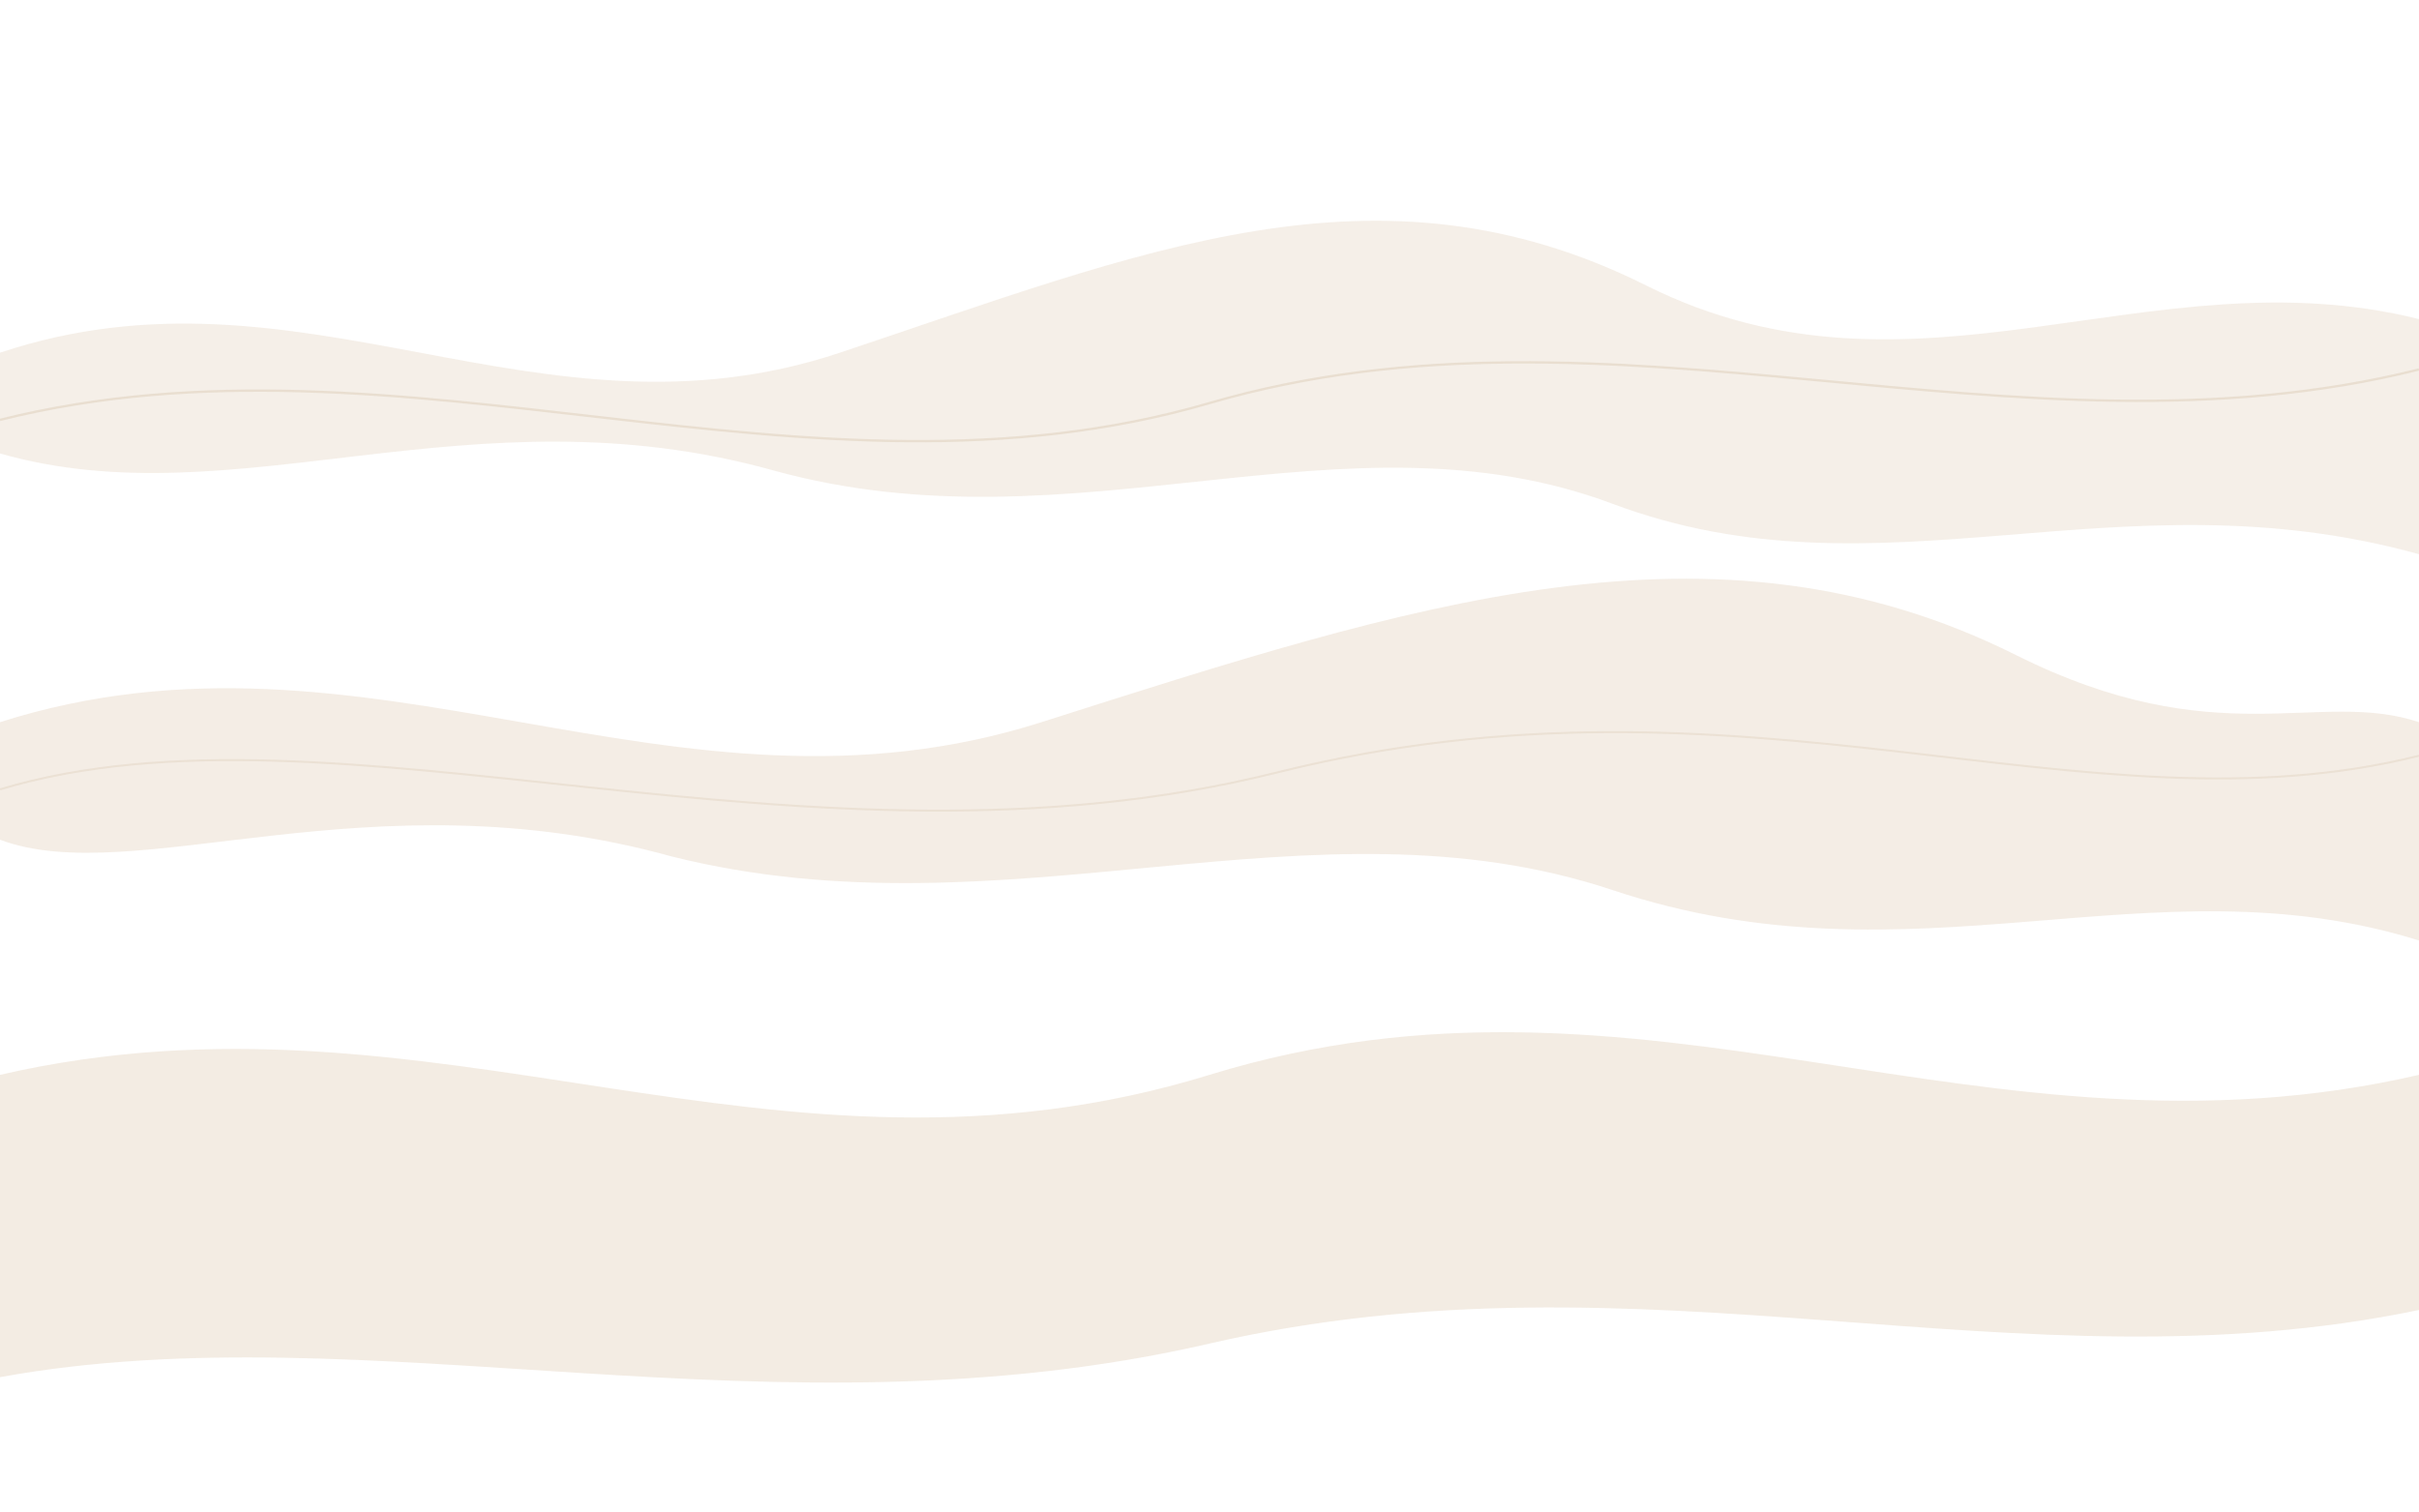
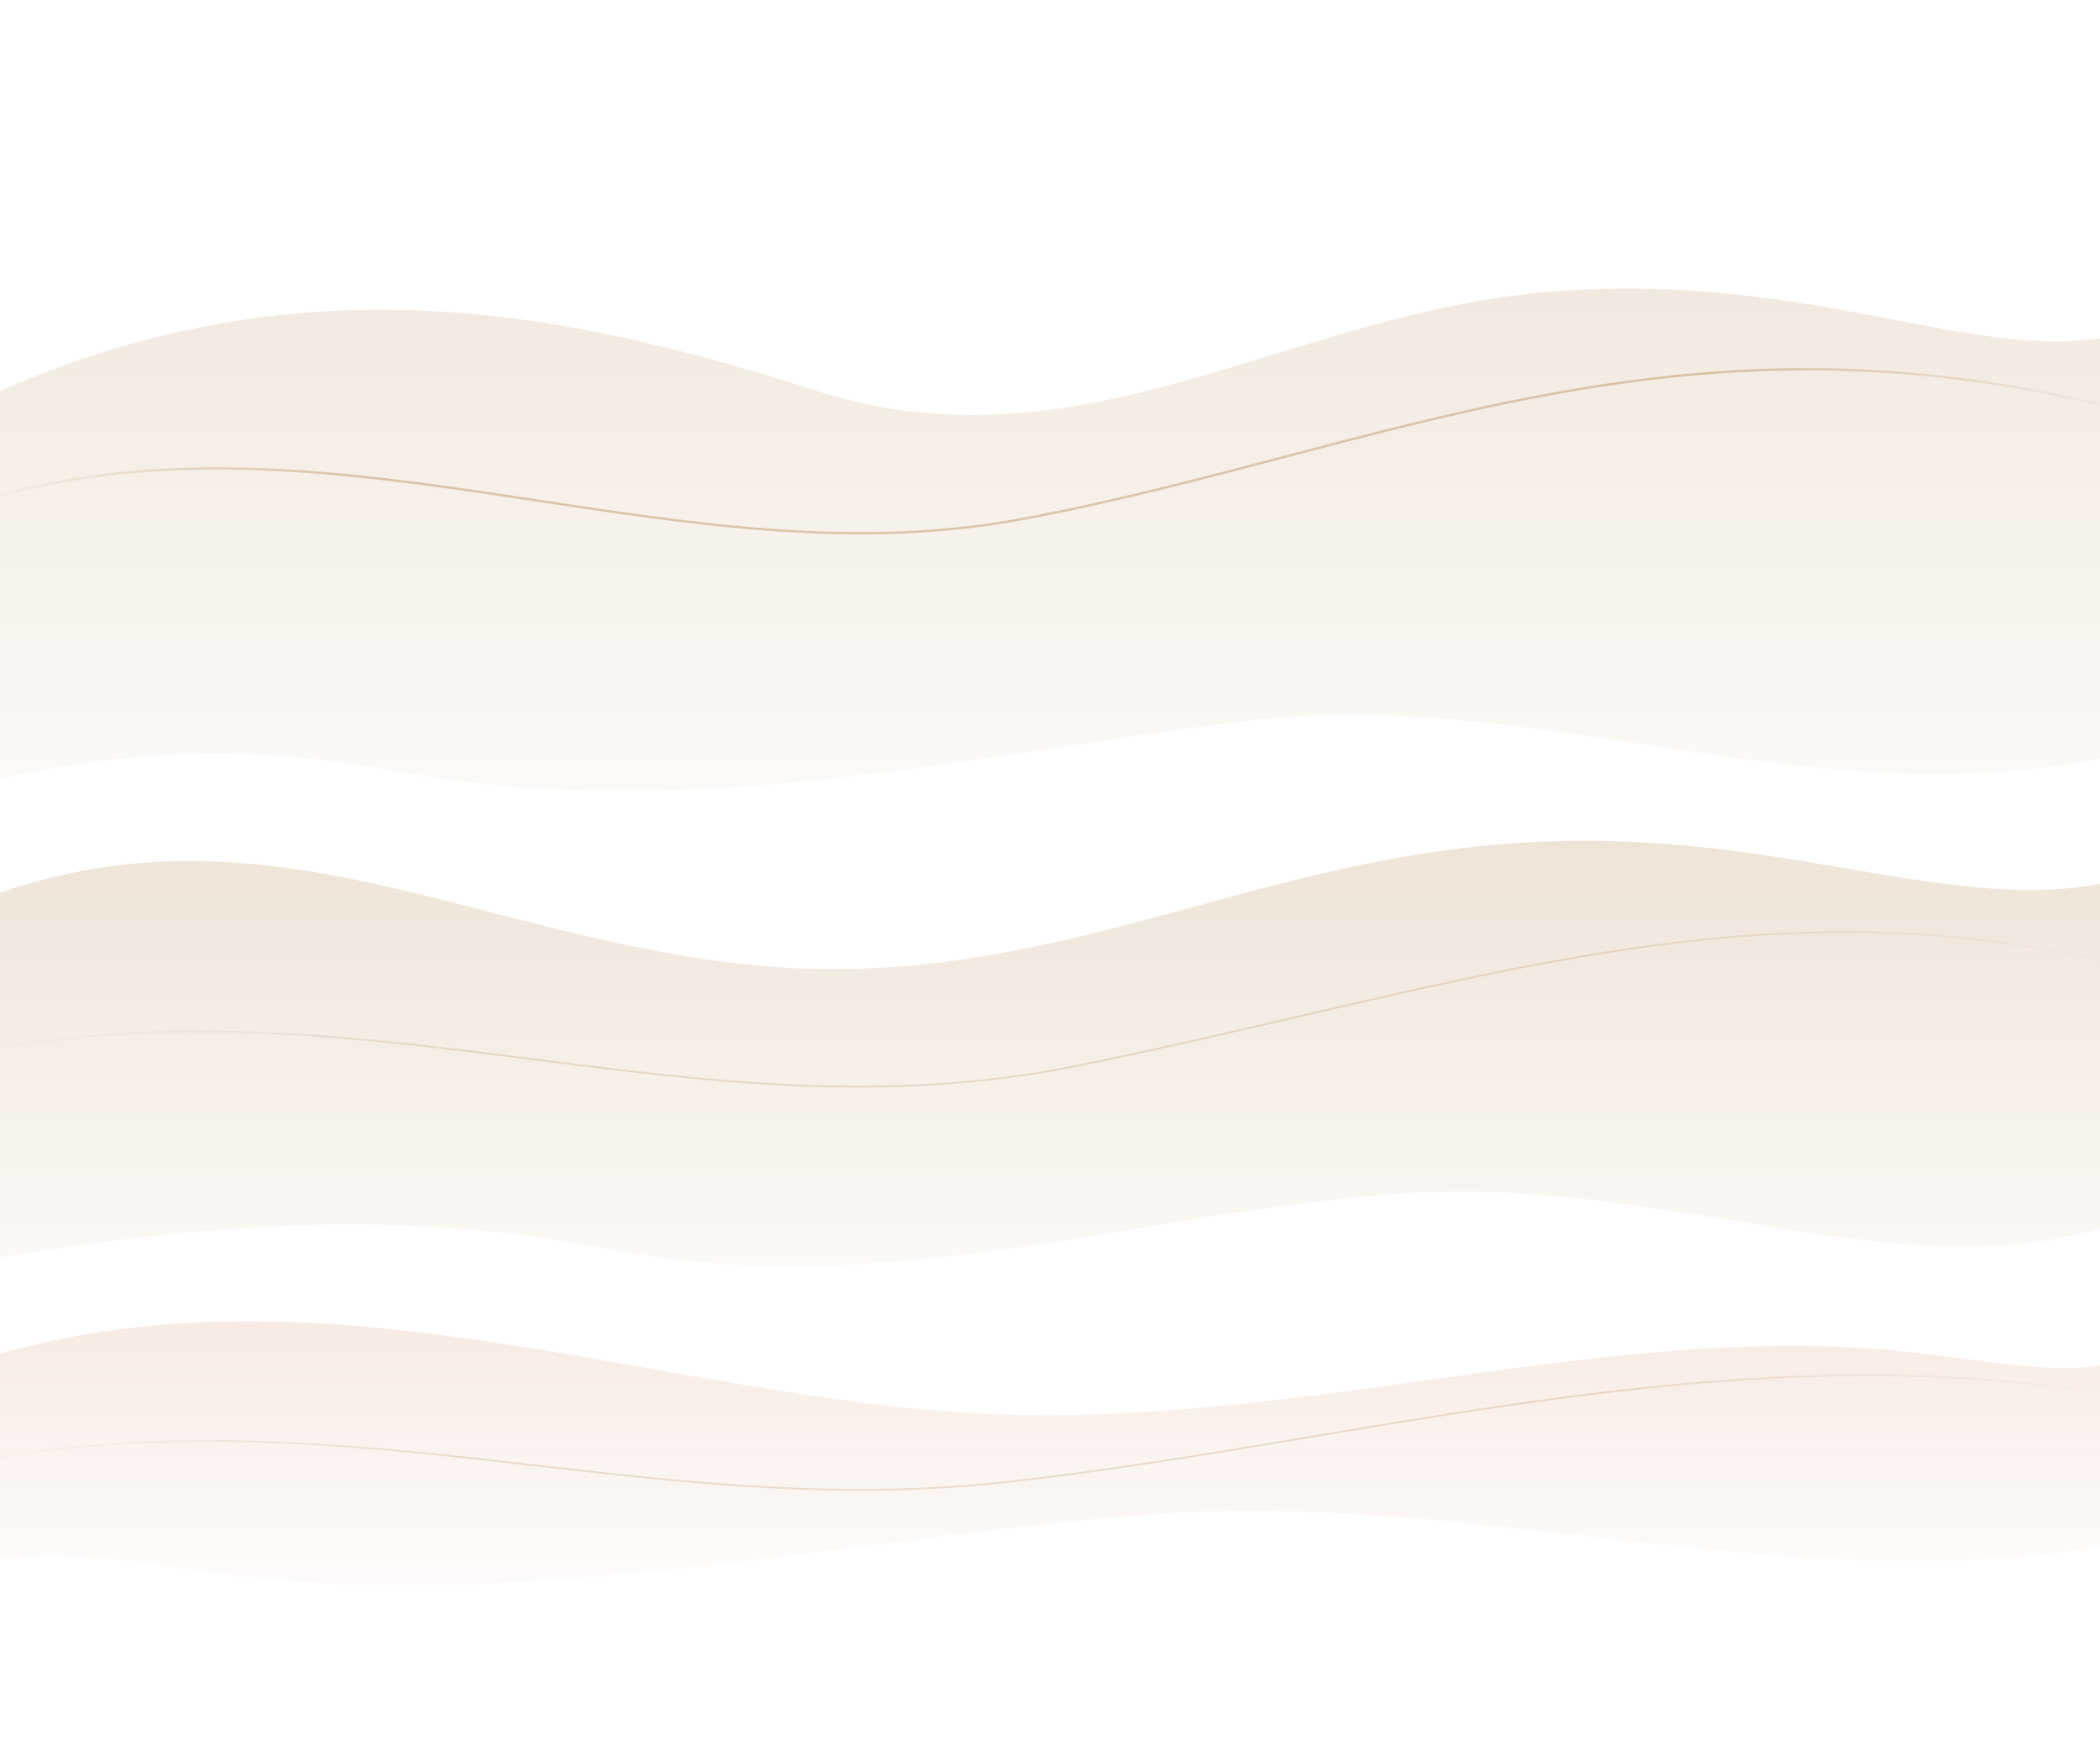
- <svg xmlns="http://www.w3.org/2000/svg" viewBox="0 0 1440 900" preserveAspectRatio="xMidYMid slice" aria-hidden="true">
-   <path fill="#E8D9C8" fill-opacity="0.42" d="M0 210C180 150 320 270 500 210C680 150 820 90 980 170C1140 250 1280 150 1440 190V330C1260 280 1120 360 960 300C800 240 640 330 460 280C280 230 140 310 0 270Z" />
-   <path fill="#E2D0BB" fill-opacity="0.38" d="M0 430C220 360 400 500 620 430C840 360 1020 300 1200 390C1320 450 1380 410 1440 430V560C1280 510 1140 590 960 530C780 470 600 560 400 510C220 460 80 530 0 500Z" />
-   <path fill="#D9C4A8" fill-opacity="0.32" d="M0 640C260 580 460 720 720 640C980 560 1180 700 1440 640V780C1200 830 980 740 720 800C460 860 220 780 0 820Z" />
-   <path fill="none" stroke="#C9B394" stroke-opacity="0.28" stroke-width="1.4" d="M0 250C240 190 480 310 720 240C960 170 1200 280 1440 220" />
-   <path fill="none" stroke="#C9B394" stroke-opacity="0.2" stroke-width="1.2" d="M0 470C200 410 480 530 760 460C1040 390 1240 500 1440 450" />
+ <svg xmlns="http://www.w3.org/2000/svg" viewBox="0 0 1440 1200" preserveAspectRatio="none" aria-hidden="true">
+   <defs>
+     <linearGradient id="duna-alta" x1="0" y1="0" x2="0" y2="1">
+       <stop offset="0" stop-color="#E9DCCB" stop-opacity="0.62" />
+       <stop offset="1" stop-color="#E9DCCB" stop-opacity="0.16" />
+     </linearGradient>
+     <linearGradient id="duna-media" x1="0" y1="0" x2="0" y2="1">
+       <stop offset="0" stop-color="#E0CDB4" stop-opacity="0.54" />
+       <stop offset="1" stop-color="#E0CDB4" stop-opacity="0.12" />
+     </linearGradient>
+     <linearGradient id="duna-terracota" x1="0" y1="0" x2="0" y2="1">
+       <stop offset="0" stop-color="#C4622D" stop-opacity="0.13" />
+       <stop offset="1" stop-color="#C4622D" stop-opacity="0.02" />
+     </linearGradient>
+     <linearGradient id="hilo-oro" x1="0" y1="0" x2="1" y2="0">
+       <stop offset="0" stop-color="#A57430" stop-opacity="0" />
+       <stop offset="0.18" stop-color="#A57430" stop-opacity="0.34" />
+       <stop offset="0.82" stop-color="#A57430" stop-opacity="0.34" />
+       <stop offset="1" stop-color="#A57430" stop-opacity="0" />
+     </linearGradient>
+     <linearGradient id="hilo-oro-tenue" x1="0" y1="0" x2="1" y2="0">
+       <stop offset="0" stop-color="#A57430" stop-opacity="0" />
+       <stop offset="0.24" stop-color="#A57430" stop-opacity="0.2" />
+       <stop offset="0.76" stop-color="#A57430" stop-opacity="0.2" />
+       <stop offset="1" stop-color="#A57430" stop-opacity="0" />
+     </linearGradient>
+   </defs>
+   <path fill="url(#duna-alta)" d="M0 268C210 176 392 214 560 268C742 326 884 214 1064 200C1236 186 1348 246 1440 232V520C1236 560 1052 470 856 494C660 518 470 566 268 528C150 506 62 520 0 534Z" />
+   <path fill="url(#duna-media)" d="M0 612C186 548 330 644 520 662C716 680 852 590 1040 578C1214 566 1330 626 1440 606V842C1300 884 1140 806 962 818C784 830 606 894 416 856C266 826 122 842 0 862Z" />
+   <path fill="url(#duna-terracota)" d="M0 928C220 866 438 952 654 968C880 984 1092 906 1300 926C1360 932 1404 942 1440 936V1060C1230 1096 1010 1022 792 1038C574 1054 344 1110 132 1076C86 1068 40 1064 0 1068Z" />
+   <path fill="none" stroke="url(#hilo-oro)" stroke-width="1.6" d="M-40 352C210 262 452 402 700 356C948 310 1160 196 1480 288" />
+   <path fill="none" stroke="url(#hilo-oro-tenue)" stroke-width="1.2" d="M-40 726C246 662 470 786 742 730C1014 674 1216 596 1480 668" />
+   <path fill="none" stroke="url(#hilo-oro-tenue)" stroke-width="1.2" d="M-40 1006C230 950 436 1044 690 1016C944 988 1204 906 1480 962" />
</svg>
